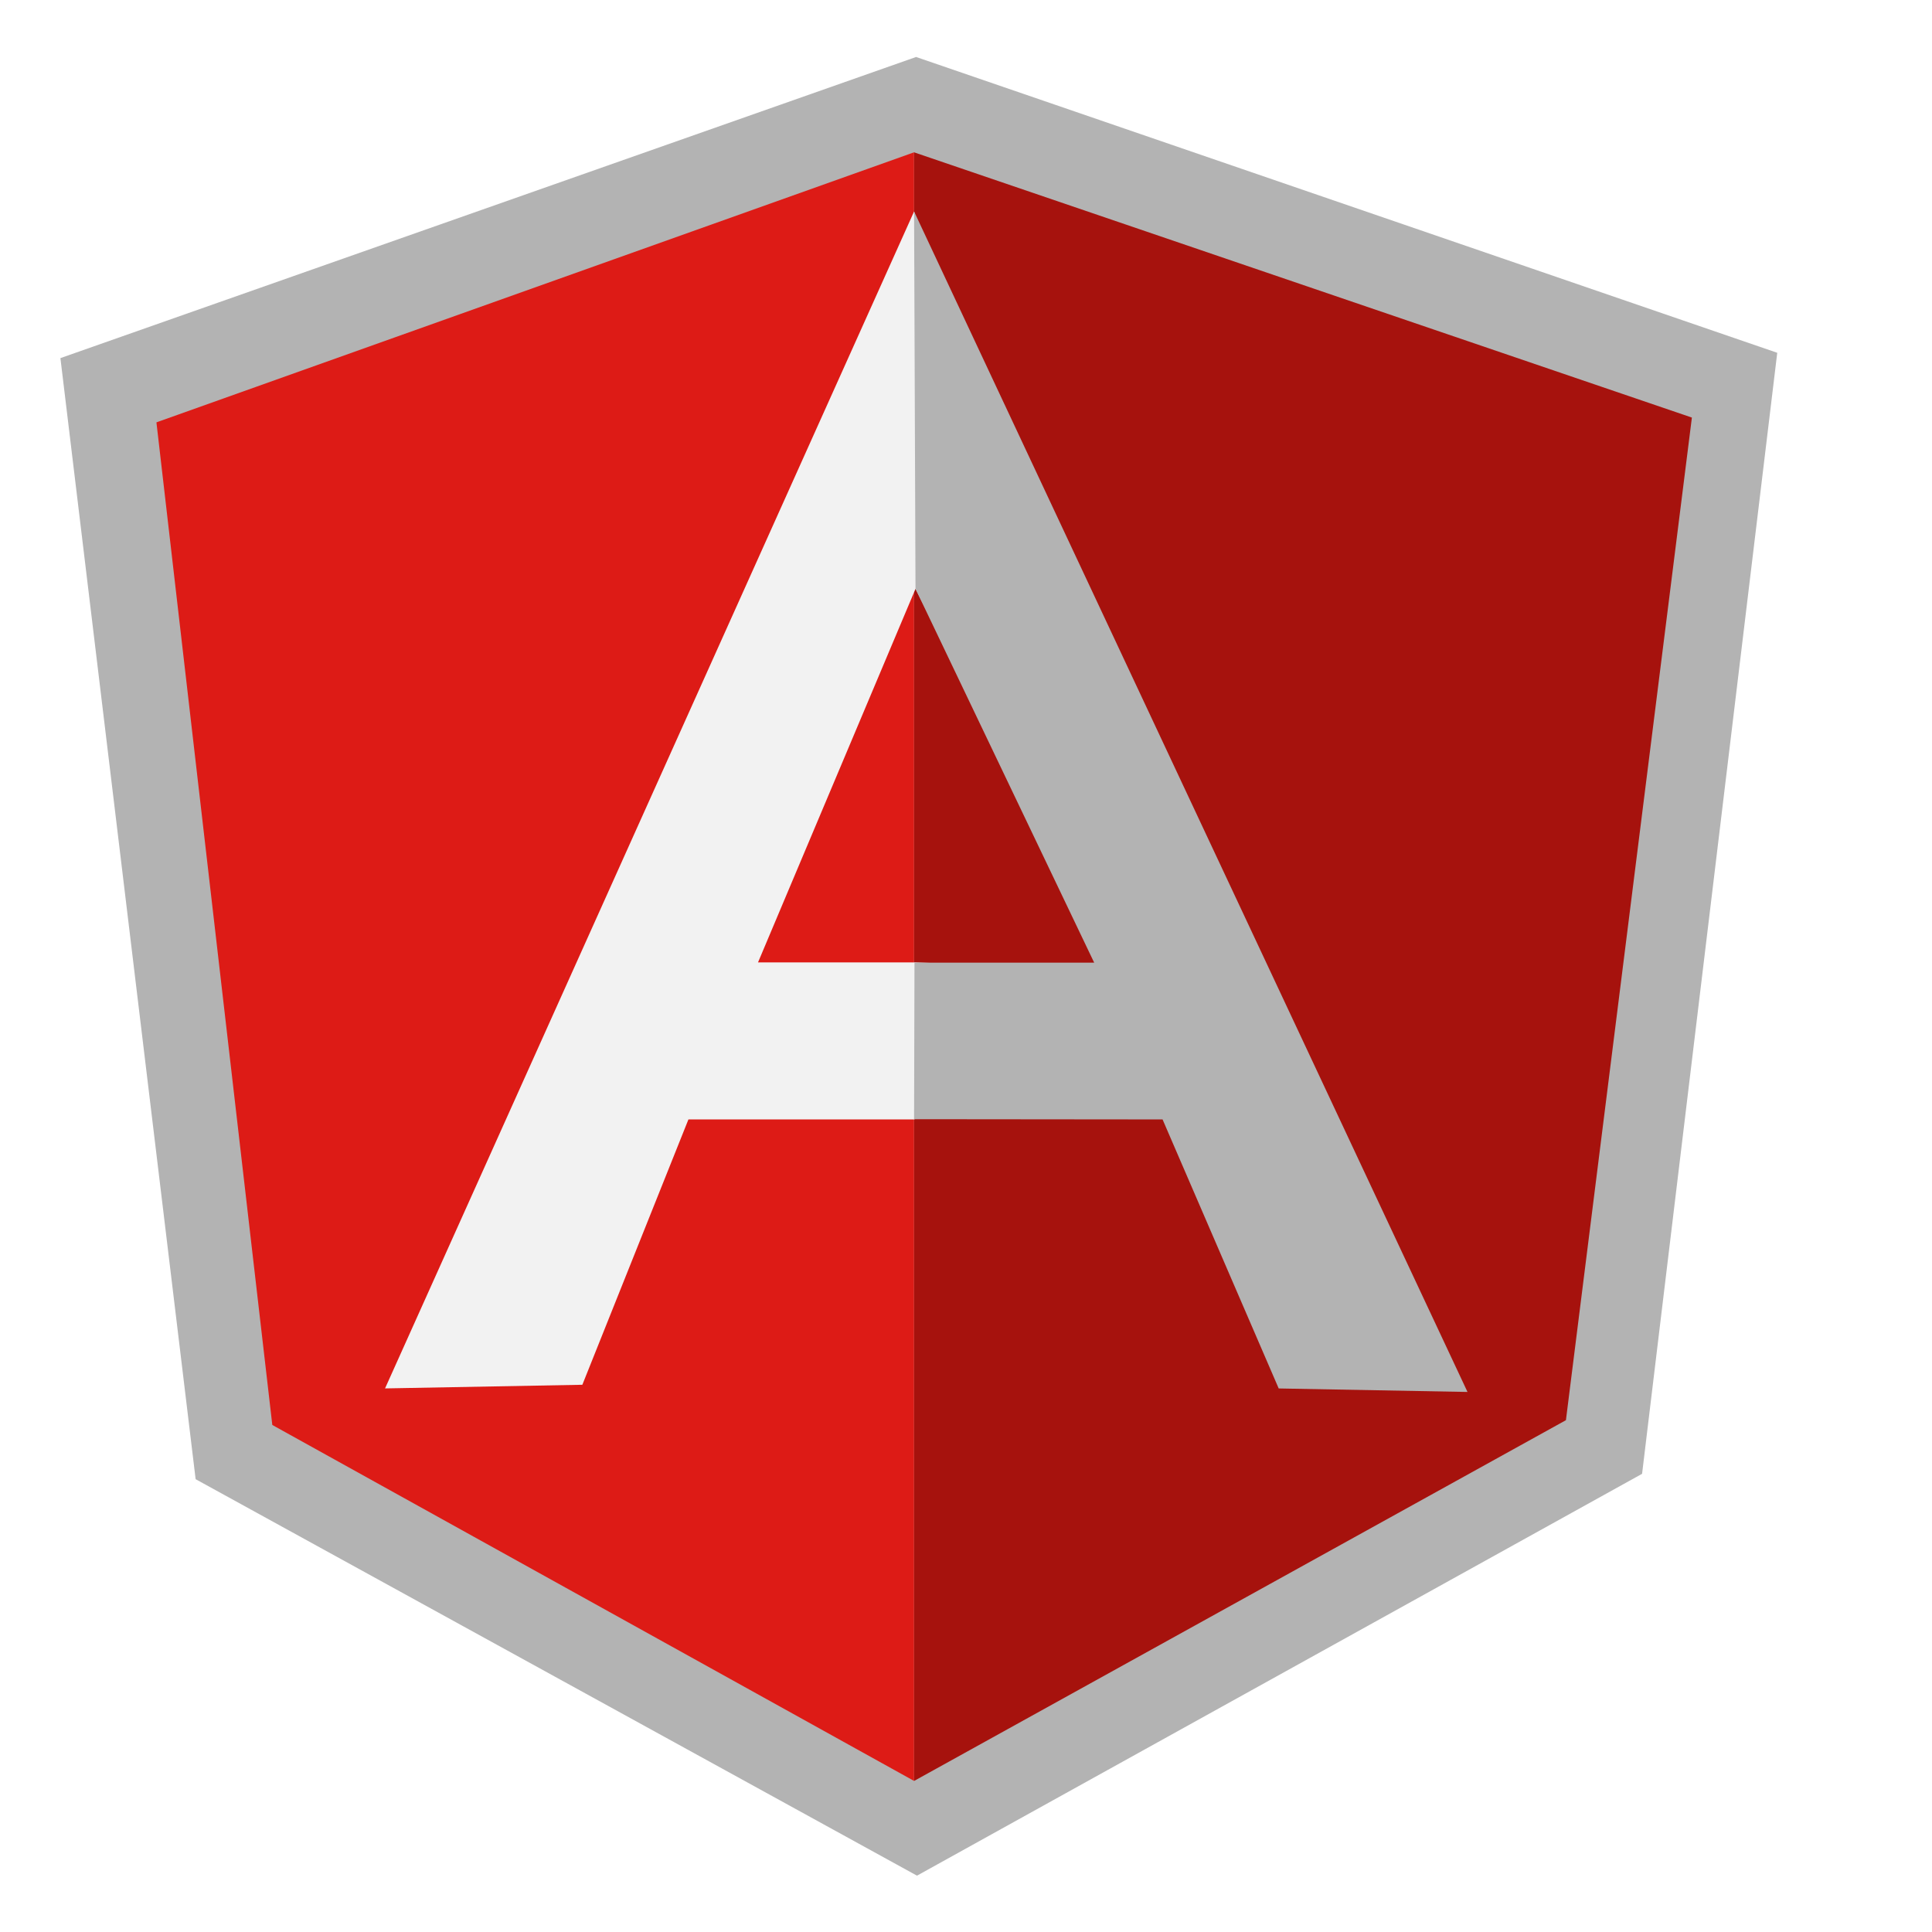
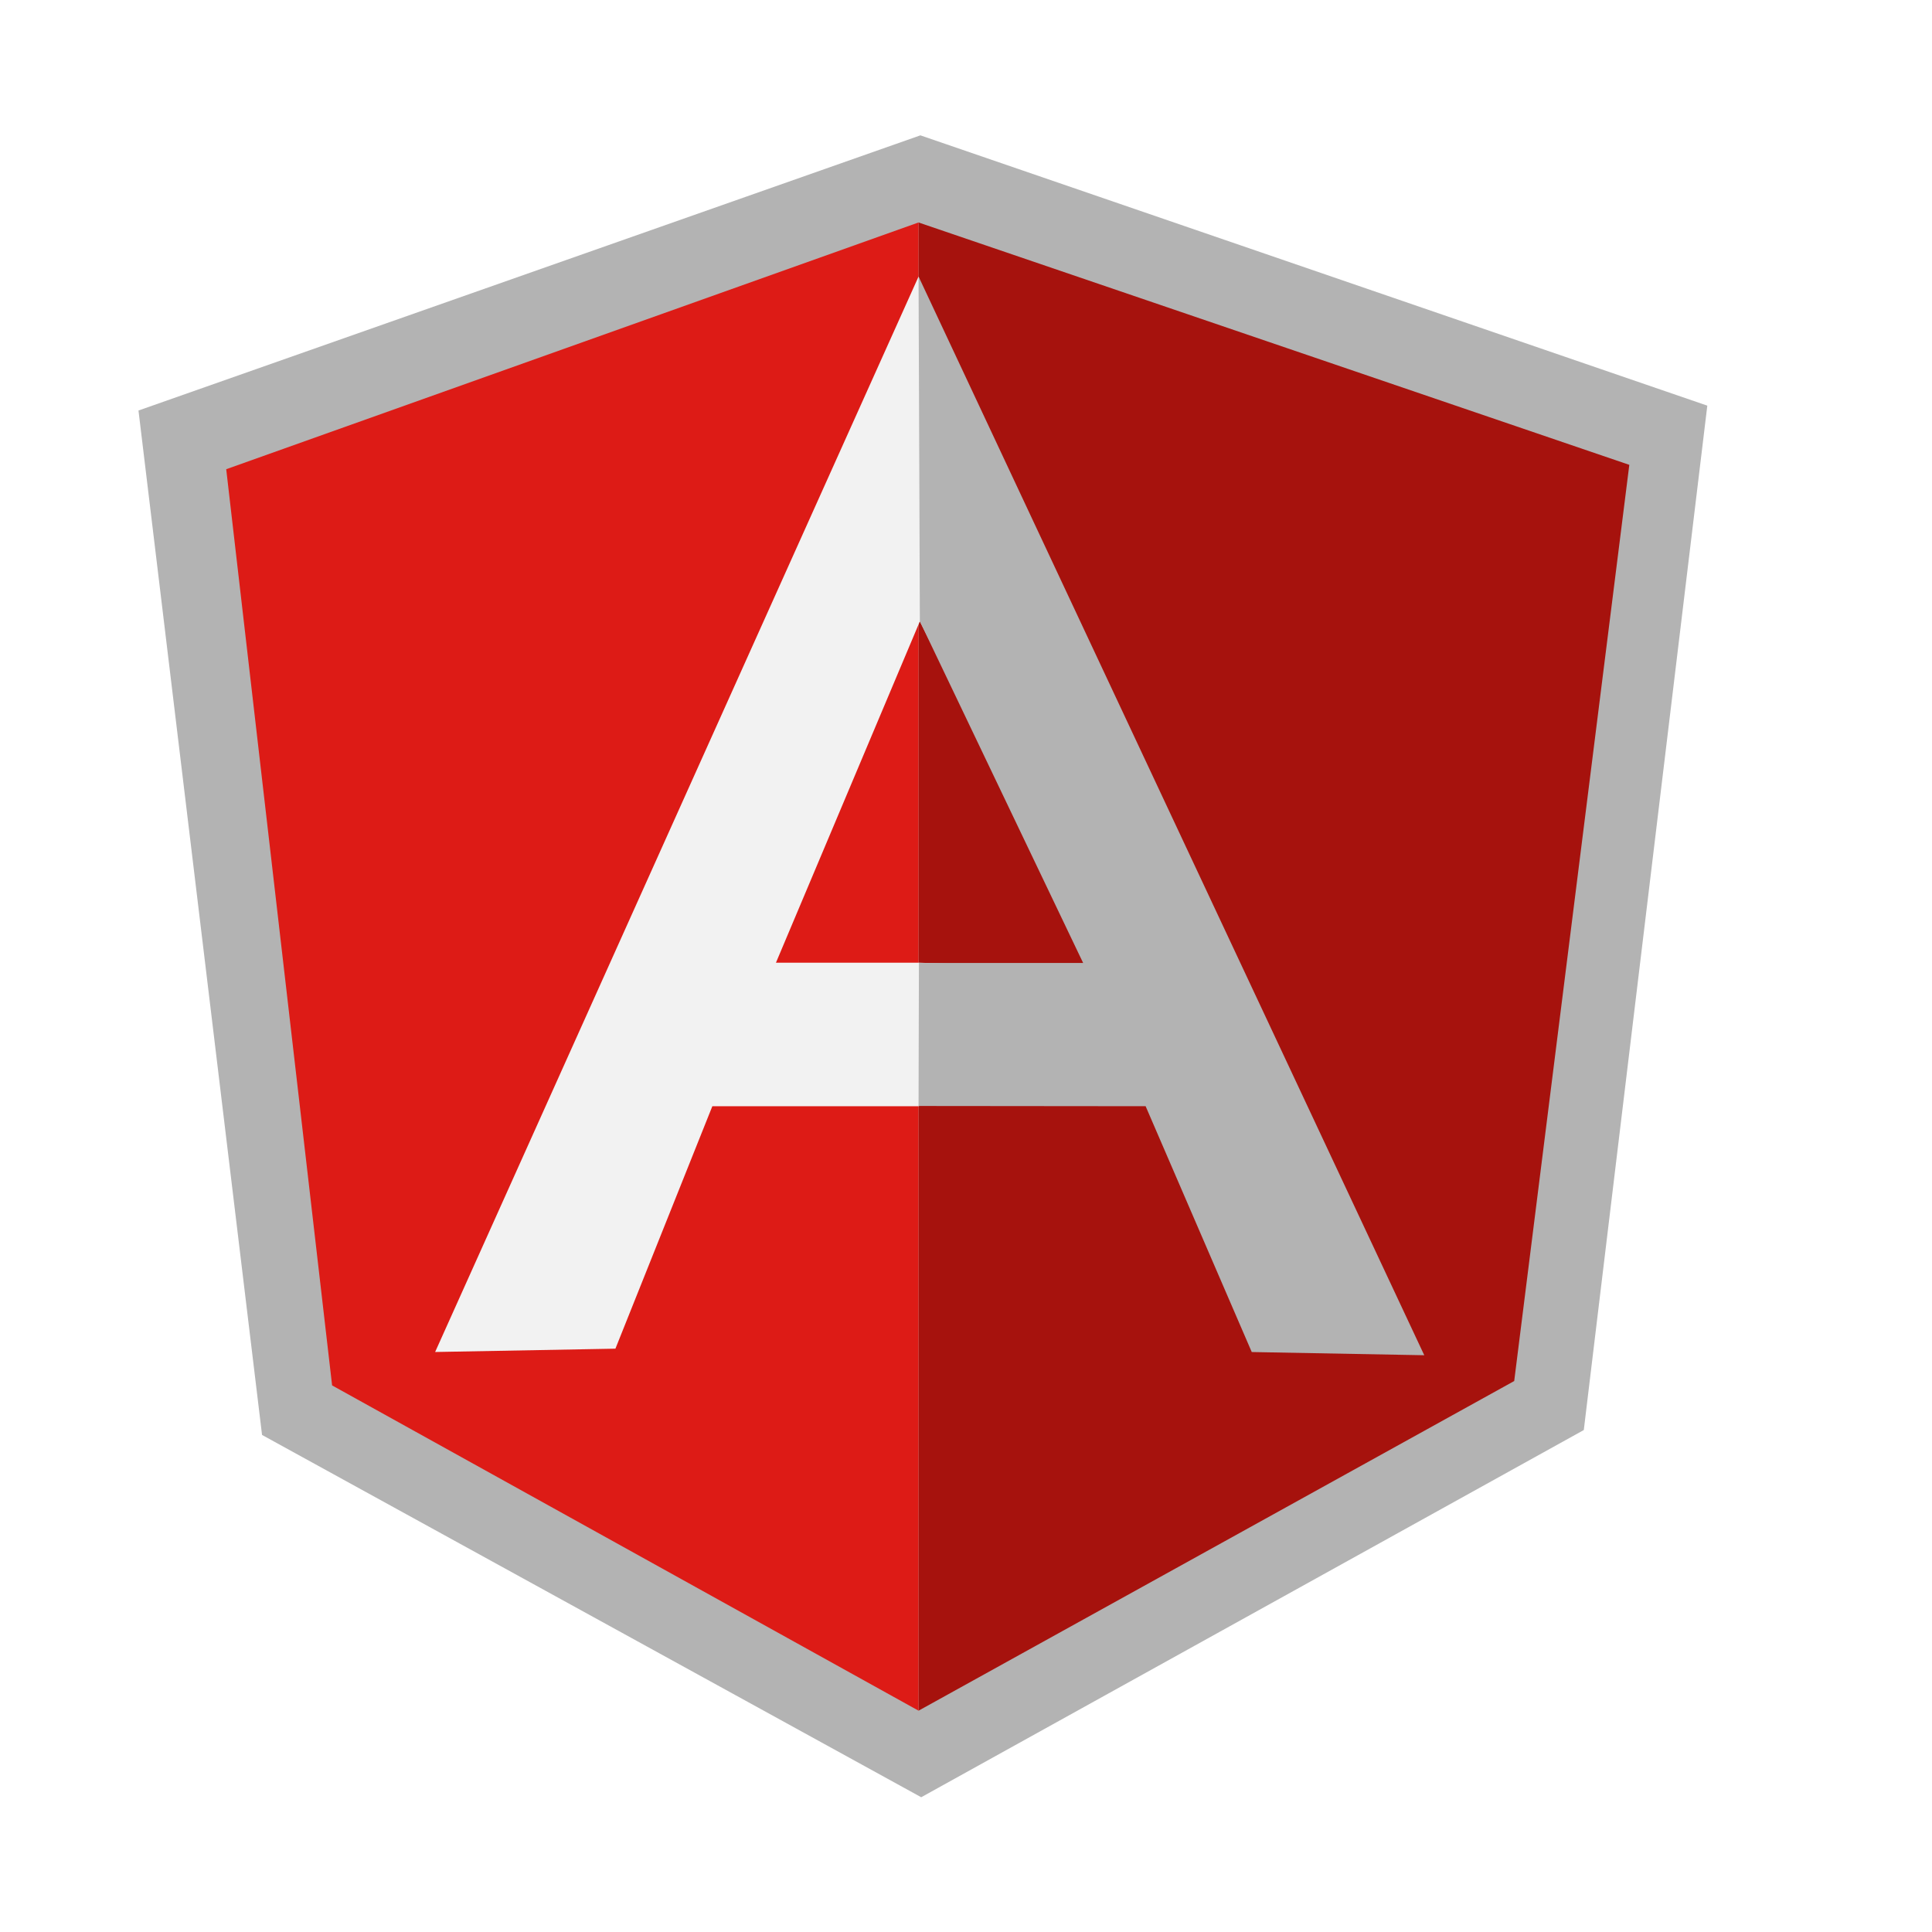
- <svg xmlns="http://www.w3.org/2000/svg" width="64px" height="64px" viewBox="-8.1 -8.1 286.20 286.20" preserveAspectRatio="xMinYMin meet" fill="#000000">
+ <svg xmlns="http://www.w3.org/2000/svg" width="64px" height="64px" viewBox="-21.6 -21.6 313.20 313.20" preserveAspectRatio="xMinYMin meet" fill="#000000">
  <g id="SVGRepo_bgCarrier" stroke-width="0" />
  <g id="SVGRepo_tracerCarrier" stroke-linecap="round" stroke-linejoin="round" />
  <g id="SVGRepo_iconCarrier">
    <path d="M127.606.341L.849 44.95 20.88 211.022l106.86 58.732 107.412-59.528L255.175 44.16 127.606.341z" fill="#B3B3B3" />
    <path d="M242.532 53.758L127.31 14.466v241.256l96.561-53.441 18.66-148.523z" fill="#A6120D" />
    <path d="M15.073 54.466l17.165 148.525 95.07 52.731V14.462L15.074 54.465z" fill="#DD1B16" />
    <path d="M159.027 142.898L127.31 157.73H93.881l-15.714 39.305-29.228.54L127.31 23.227l31.717 119.672zm-3.066-7.467l-28.44-56.303-23.329 55.334h23.117l28.652.97z" fill="#F2F2F2" />
    <path d="M127.309 23.226l.21 55.902 26.47 55.377h-26.62l-.06 23.189 36.81.035 17.204 39.852 27.967.518-81.981-174.873z" fill="#B3B3B3" />
  </g>
</svg>
